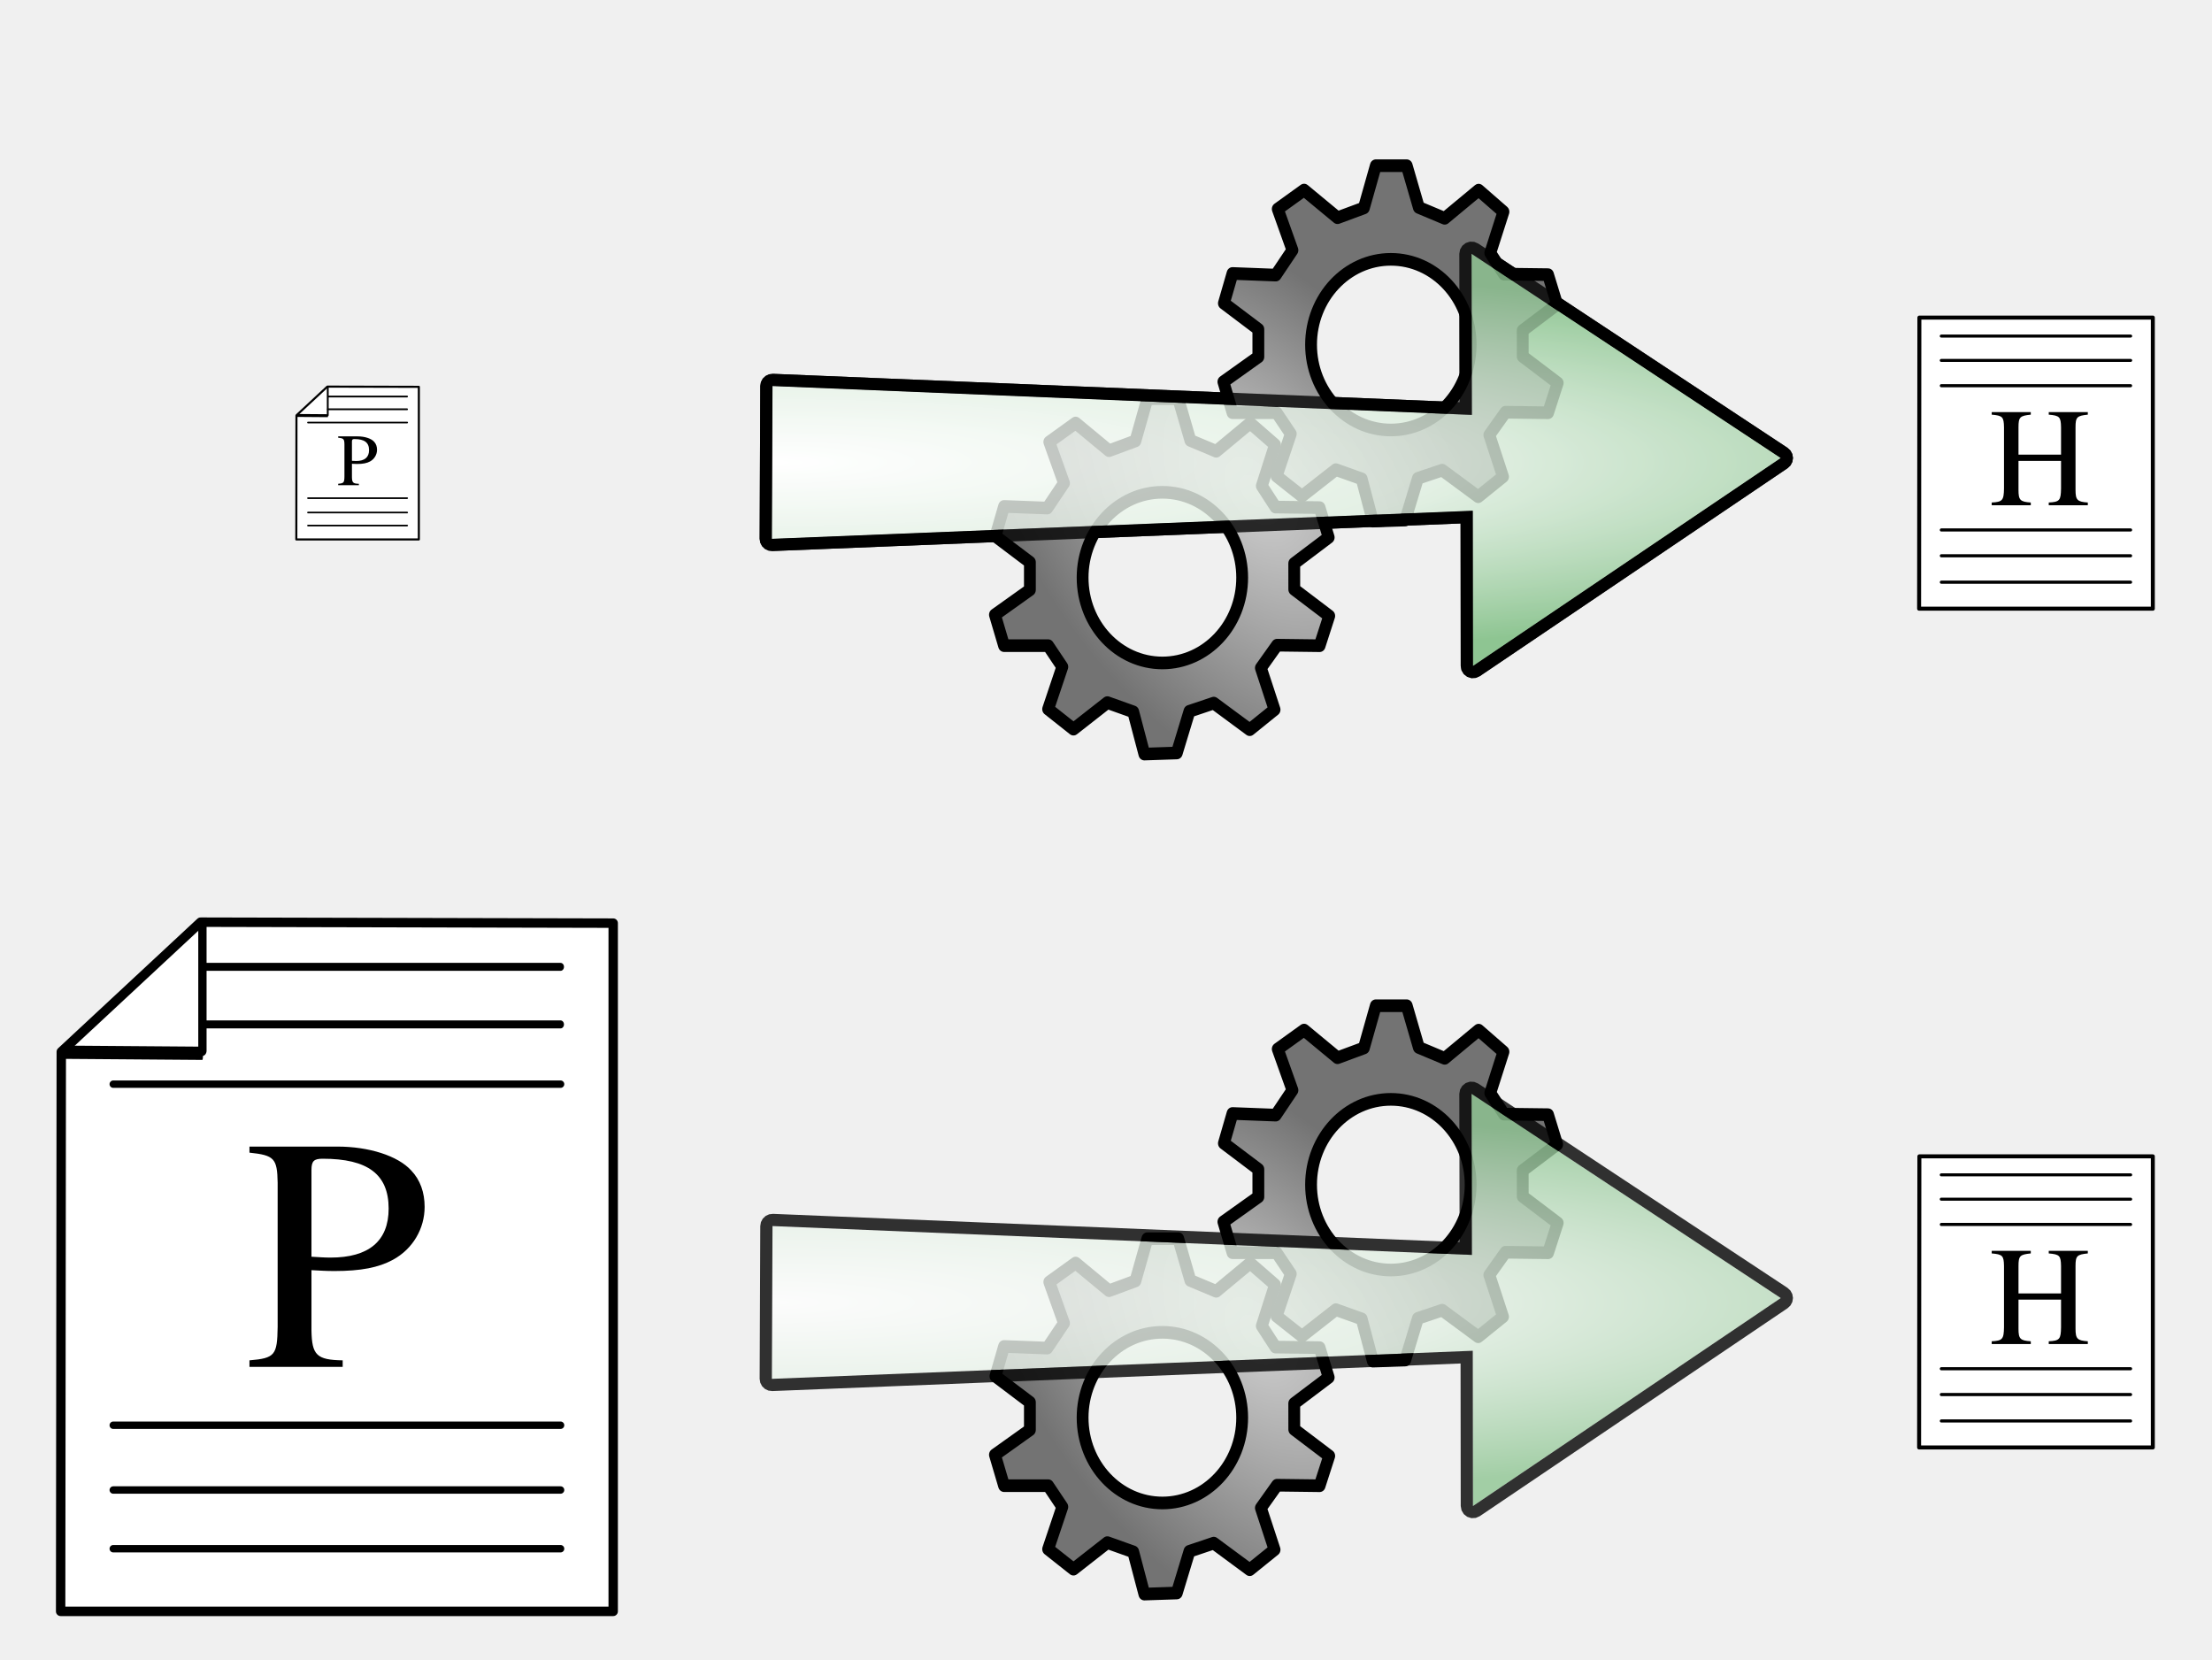
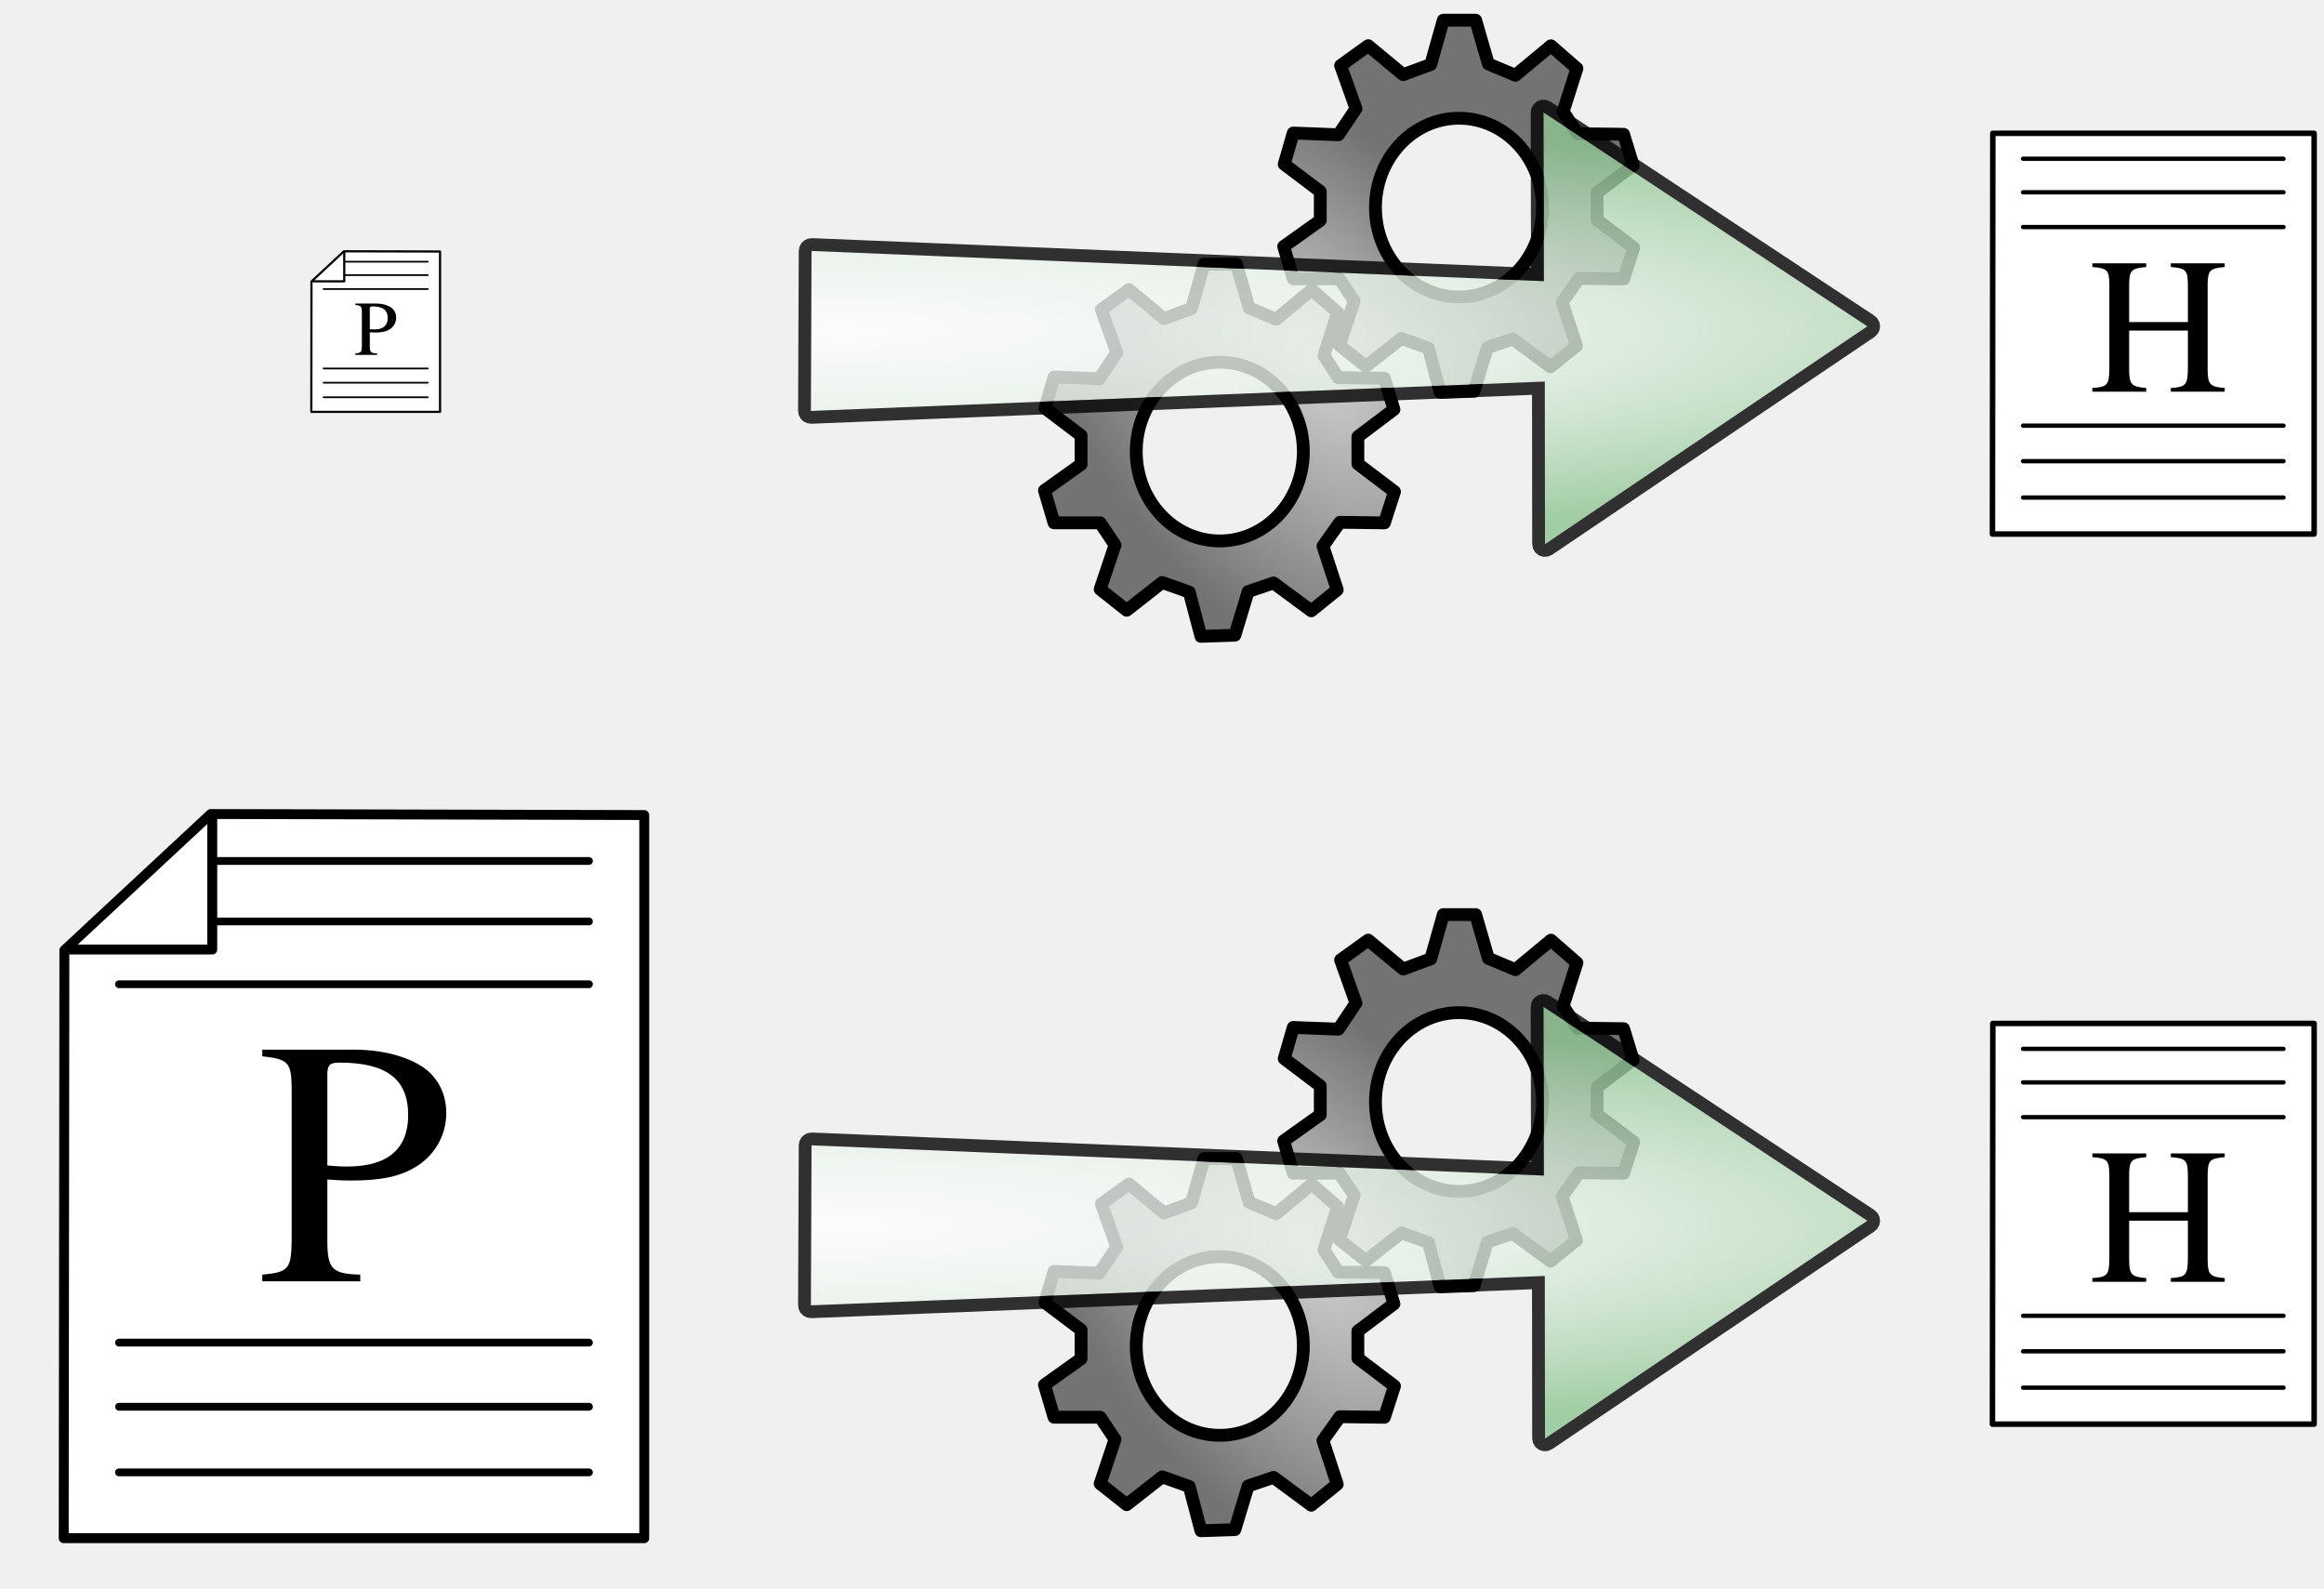
- <svg xmlns="http://www.w3.org/2000/svg" width="100%" height="100%" viewBox="0 0 1200 900" version="1.1" xml:space="preserve" style="fill-rule:evenodd;clip-rule:evenodd;stroke-linecap:round;stroke-linejoin:round;stroke-miterlimit:1.414;">
-   <g id="Arrow" transform="matrix(1,0,0,1,240,-300)">
-     <g id="hashing" transform="matrix(0.473781,0,0,0.473781,168.132,407.335)">
-       <g transform="matrix(7.16998,0,0,3.79394,-3905.75,-1035.26)">
-         <g id="Layer2">
-           <g>
-             <path d="M547.959,329.661L547.859,375.77L659.795,367.29L659.824,414.148L708.978,351.387L659.596,289.744L659.647,338.365L547.959,329.661Z" style="fill:url(#_Radial1);" />
-             <path d="M660.031,286.147L660.673,286.665L710.054,348.308L710.521,349.125L710.824,350.183L710.931,351.368L710.83,352.555L710.533,353.618L710.071,354.445L660.917,417.205L660.276,417.738L659.576,417.808L658.909,417.407L658.359,416.588L657.998,415.454L657.871,414.152L657.845,371.131L547.937,379.457L547.313,379.313L546.746,378.803L546.295,377.979L546.004,376.926L545.906,375.754L546.007,329.645L546.109,328.48L546.402,327.435L546.854,326.619L547.419,326.114L548.04,325.974L657.69,334.519L657.644,289.751L657.767,288.453L658.124,287.32L658.67,286.496L659.333,286.088L660.031,286.147ZM659.647,338.365L547.959,329.661L547.859,375.77L659.795,367.29L659.824,414.148L708.978,351.387L659.596,289.744L659.647,338.365Z" style="fill:black;" />
-           </g>
-         </g>
-       </g>
+ <svg xmlns="http://www.w3.org/2000/svg" width="100%" height="100%" viewBox="0 0 1200 820" version="1.1" xml:space="preserve" style="fill-rule:evenodd;clip-rule:evenodd;stroke-linecap:round;stroke-linejoin:round;stroke-miterlimit:1.414;">
+   <g id="Layer1">
+     <g id="Layer11">
+       <path d="M1194.9,68.82l-165.912,0.008l-0.194,206.865l166.106,0l0,-206.873Z" style="fill:#fff;stroke-width:2.84px;stroke:#000;" />
+       <text x="1078.47px" y="202.204px" style="font-family:Times;font-size:100.099px;fill:#000;">H</text>
+       <path d="M1044.62,99.261l134.468,0" style="fill:none;stroke-width:2.23px;stroke:#000;" />
+       <path d="M1044.62,117.223l134.468,0" style="fill:none;stroke-width:2.23px;stroke:#000;" />
+       <path d="M1044.62,219.747l134.468,0" style="fill:none;stroke-width:2.23px;stroke:#000;" />
+       <path d="M1044.62,238.09l134.468,0" style="fill:none;stroke-width:2.23px;stroke:#000;" />
+       <path d="M1044.62,256.862l134.468,0" style="fill:none;stroke-width:2.23px;stroke:#000;" />
+       <path d="M1044.62,81.958l134.468,0" style="fill:none;stroke-width:2.23px;stroke:#000;" />
    </g>
-     <g id="hashing1" transform="matrix(0.473771,0,0,0.473771,168.132,359.961)">
-       <g id="Layer21" transform="matrix(1,0,0,1,-360,-200)">
-         <g transform="matrix(0.574724,0,0,0.614624,614.861,230.804)">
-           <path d="M798.779,52.657L860.344,52.657L884.522,130.454L935.994,150.639L1003.61,98.158L1053.07,138.453L1026.83,215.231L1054.08,254.592L1141.88,255.601L1160.05,311.11L1091.42,359.554L1091.49,407.998L1161.13,457.376L1141.96,512.885L1057.18,511.876L1024.96,554.264L1052.21,631.977L1002.75,669.319L931.054,619.791L882.653,635.004L857.422,712.717L792.83,714.735L770.627,636.014L719.155,618.856L651.535,668.349L601.072,630.967L629.331,552.246L601.072,512.759L513.267,512.759L495.101,455.232L564.739,408.806L564.739,357.334L496.11,308.89L513.267,253.381L599.35,256.452L632.655,210.027L603.387,133.324L655.868,98L722.478,149.547L774.959,131.38L798.779,52.657ZM828.722,227.082C916.452,227.082 987.679,298.308 987.679,386.039C987.679,473.77 916.452,544.996 828.722,544.996C740.991,544.996 669.765,473.77 669.765,386.039C669.765,298.308 740.991,227.082 828.722,227.082Z" style="fill:url(#_Radial2);stroke-width:23.53px;stroke:black;" />
-         </g>
-         <g transform="matrix(0.574724,0,0,0.614624,353.263,497.538)">
-           <path d="M798.779,52.657L860.344,52.657L884.522,130.454L935.994,150.639L1003.61,98.158L1053.07,138.453L1026.83,215.231L1054.08,254.592L1141.88,255.601L1160.05,311.11L1091.42,359.554L1091.49,407.998L1161.13,457.376L1141.96,512.885L1057.18,511.876L1024.96,554.264L1052.21,631.977L1002.75,669.319L931.054,619.791L882.653,635.004L857.422,712.717L792.83,714.735L770.627,636.014L719.155,618.856L651.535,668.349L601.072,630.967L629.331,552.246L601.072,512.759L513.267,512.759L495.101,455.232L564.739,408.806L564.739,357.334L496.11,308.89L513.267,253.381L599.35,256.452L632.655,210.027L603.387,133.324L655.868,98L722.478,149.547L774.959,131.38L798.779,52.657ZM828.722,227.082C916.452,227.082 987.679,298.308 987.679,386.039C987.679,473.77 916.452,544.996 828.722,544.996C740.991,544.996 669.765,473.77 669.765,386.039C669.765,298.308 740.991,227.082 828.722,227.082Z" style="fill:url(#_Radial3);stroke-width:23.53px;stroke:black;" />
-         </g>
-         <g transform="matrix(7.16998,0,0,3.79394,-3545.75,-735.263)">
-           <path d="M547.959,329.661L547.859,375.77L659.795,367.29L659.824,414.148L708.978,351.387L659.596,289.744L659.647,338.365L547.959,329.661Z" style="fill:url(#_Radial4);" />
-           <path d="M660.031,286.147L660.673,286.665L710.054,348.308L710.521,349.125L710.824,350.183L710.931,351.368L710.83,352.555L710.533,353.618L710.071,354.445L660.917,417.205L660.276,417.738L659.576,417.808L658.909,417.407L658.359,416.588L657.998,415.454L657.871,414.152L657.845,371.131L547.937,379.457L547.313,379.313L546.746,378.803L546.295,377.979L546.004,376.926L545.906,375.754L546.007,329.645L546.109,328.48L546.402,327.435L546.854,326.619L547.419,326.114L548.04,325.974L657.69,334.519L657.644,289.751L657.767,288.453L658.124,287.32L658.67,286.496L659.333,286.088L660.031,286.147ZM659.647,338.365L547.959,329.661L547.859,375.77L659.795,367.29L659.824,414.148L708.978,351.387L659.596,289.744L659.647,338.365Z" style="fill:black;fill-opacity:0.8;" />
-         </g>
-       </g>
+     <g id="Layer12">
+       <path d="M1194.9,528.34l-165.912,0.008l-0.194,206.865l166.106,0l0,-206.873Z" style="fill:#fff;stroke-width:2.84px;stroke:#000;" />
+       <text x="1078.47px" y="661.724px" style="font-family:Times;font-size:100.099px;fill:#000;">H</text>
+       <path d="M1044.62,558.781l134.468,0" style="fill:none;stroke-width:2.23px;stroke:#000;" />
+       <path d="M1044.62,576.743l134.468,0" style="fill:none;stroke-width:2.23px;stroke:#000;" />
+       <path d="M1044.62,679.267l134.468,0" style="fill:none;stroke-width:2.23px;stroke:#000;" />
+       <path d="M1044.62,697.61l134.468,0" style="fill:none;stroke-width:2.23px;stroke:#000;" />
+       <path d="M1044.62,716.382l134.468,0" style="fill:none;stroke-width:2.23px;stroke:#000;" />
+       <path d="M1044.62,541.478l134.468,0" style="fill:none;stroke-width:2.23px;stroke:#000;" />
    </g>
-     <g id="hashing2" transform="matrix(0.473771,0,0,0.473771,168.132,815.638)">
-       <g id="Layer22" transform="matrix(1,0,0,1,-360,-200)">
-         <g transform="matrix(0.574724,0,0,0.614624,614.861,230.804)">
-           <path d="M798.779,52.657L860.344,52.657L884.522,130.454L935.994,150.639L1003.61,98.158L1053.07,138.453L1026.83,215.231L1054.08,254.592L1141.88,255.601L1160.05,311.11L1091.42,359.554L1091.49,407.998L1161.13,457.376L1141.96,512.885L1057.18,511.876L1024.96,554.264L1052.21,631.977L1002.75,669.319L931.054,619.791L882.653,635.004L857.422,712.717L792.83,714.735L770.627,636.014L719.155,618.856L651.535,668.349L601.072,630.967L629.331,552.246L601.072,512.759L513.267,512.759L495.101,455.232L564.739,408.806L564.739,357.334L496.11,308.89L513.267,253.381L599.35,256.452L632.655,210.027L603.387,133.324L655.868,98L722.478,149.547L774.959,131.38L798.779,52.657ZM828.722,227.082C916.452,227.082 987.679,298.308 987.679,386.039C987.679,473.77 916.452,544.996 828.722,544.996C740.991,544.996 669.765,473.77 669.765,386.039C669.765,298.308 740.991,227.082 828.722,227.082Z" style="fill:url(#_Radial5);stroke-width:23.53px;stroke:black;" />
-         </g>
-         <g transform="matrix(0.574724,0,0,0.614624,353.263,497.538)">
-           <path d="M798.779,52.657L860.344,52.657L884.522,130.454L935.994,150.639L1003.61,98.158L1053.07,138.453L1026.83,215.231L1054.08,254.592L1141.88,255.601L1160.05,311.11L1091.42,359.554L1091.49,407.998L1161.13,457.376L1141.96,512.885L1057.18,511.876L1024.96,554.264L1052.21,631.977L1002.75,669.319L931.054,619.791L882.653,635.004L857.422,712.717L792.83,714.735L770.627,636.014L719.155,618.856L651.535,668.349L601.072,630.967L629.331,552.246L601.072,512.759L513.267,512.759L495.101,455.232L564.739,408.806L564.739,357.334L496.11,308.89L513.267,253.381L599.35,256.452L632.655,210.027L603.387,133.324L655.868,98L722.478,149.547L774.959,131.38L798.779,52.657ZM828.722,227.082C916.452,227.082 987.679,298.308 987.679,386.039C987.679,473.77 916.452,544.996 828.722,544.996C740.991,544.996 669.765,473.77 669.765,386.039C669.765,298.308 740.991,227.082 828.722,227.082Z" style="fill:url(#_Radial6);stroke-width:23.53px;stroke:black;" />
-         </g>
-         <g transform="matrix(7.16998,0,0,3.79394,-3545.75,-735.263)">
-           <path d="M547.959,329.661L547.859,375.77L659.795,367.29L659.824,414.148L708.978,351.387L659.596,289.744L659.647,338.365L547.959,329.661Z" style="fill:url(#_Radial7);" />
-           <path d="M660.031,286.147L660.673,286.665L710.054,348.308L710.521,349.125L710.824,350.183L710.931,351.368L710.83,352.555L710.533,353.618L710.071,354.445L660.917,417.205L660.276,417.738L659.576,417.808L658.909,417.407L658.359,416.588L657.998,415.454L657.871,414.152L657.845,371.131L547.937,379.457L547.313,379.313L546.746,378.803L546.295,377.979L546.004,376.926L545.906,375.754L546.007,329.645L546.109,328.48L546.402,327.435L546.854,326.619L547.419,326.114L548.04,325.974L657.69,334.519L657.644,289.751L657.767,288.453L658.124,287.32L658.67,286.496L659.333,286.088L660.031,286.147ZM659.647,338.365L547.959,329.661L547.859,375.77L659.795,367.29L659.824,414.148L708.978,351.387L659.596,289.744L659.647,338.365Z" style="fill:black;fill-opacity:0.8;" />
-         </g>
-       </g>
+     <g id="Layer13">
+       <path d="M332.654,420.766l-223.827,-0.527l-75.581,70.306l-0.351,303.547l299.759,0l0,-373.326Z" style="fill:#fff;stroke-width:5.12px;stroke:#000;" />
+       <text x="132.543px" y="661.472px" style="font-family:Times;font-size:180.64px;fill:#000;">P</text>
+       <path d="M109.959,475.699l194.147,0" style="fill:none;stroke-width:4.02px;stroke:#000;" />
+       <path d="M61.443,508.114l242.663,0" style="fill:none;stroke-width:4.02px;stroke:#000;" />
+       <path d="M61.443,693.13l242.663,0" style="fill:none;stroke-width:4.02px;stroke:#000;" />
+       <path d="M61.443,726.232l242.663,0" style="fill:none;stroke-width:4.02px;stroke:#000;" />
+       <path d="M61.443,760.109l242.663,0" style="fill:none;stroke-width:4.02px;stroke:#000;" />
+       <path d="M110.596,444.474l193.51,0" style="fill:none;stroke-width:4.02px;stroke:#000;" />
+       <path d="M109.604,420.239l0,69.95l-73.911,0" style="fill:none;stroke-width:5.12px;stroke-linecap:butt;stroke:#000;" />
    </g>
-   </g>
-   <g id="Layer1" transform="matrix(1,0,0,1,240,-300)">
-     <g id="message_digest" transform="matrix(0.154621,0,0,0.154621,787.191,458.457)">
-       <g id="Layer11" transform="matrix(1,0,0,1,-100,0)">
-         <g transform="matrix(1.05814,0,0,1.06583,-123.879,-73.7269)">
-           <path d="M1071.59,153.015L297.529,153.051L296.621,1111.21L1071.59,1111.21L1071.59,153.015Z" style="fill:white;stroke-width:13.18px;stroke:black;" />
-         </g>
-         <g transform="matrix(41.1801,0,0,41.1801,-18892.2,-24231.3)">
-           <text x="469.337px" y="606.582px" style="font-family:Times;font-size:12px;fill:black;">H</text>
-         </g>
-         <g transform="matrix(1.06438,0,0,1,-61.4567,37.4824)">
-           <path d="M309.61,202.155L933.288,202.155" style="fill:none;stroke-width:10.65px;stroke:black;" />
-         </g>
-         <g transform="matrix(1,0,0,1,-1.37281,126.158)">
-           <path d="M269.458,202.155L933.288,202.155" style="fill:none;stroke-width:11px;stroke:black;" />
-         </g>
-         <g transform="matrix(1,0,0,1,-1.37281,632.29)">
-           <path d="M269.458,202.155L933.288,202.155" style="fill:none;stroke-width:11px;stroke:black;" />
-         </g>
-         <g transform="matrix(1,0,0,1,-1.37281,722.845)">
-           <path d="M269.458,202.155L933.288,202.155" style="fill:none;stroke-width:11px;stroke:black;" />
-         </g>
-         <g transform="matrix(1,0,0,1,-1.37281,815.519)">
-           <path d="M269.458,202.155L933.288,202.155" style="fill:none;stroke-width:11px;stroke:black;" />
-         </g>
-         <g transform="matrix(1.07896,0,0,1,-75.0646,-47.9369)">
-           <path d="M318.038,202.155L933.288,202.155" style="fill:none;stroke-width:10.57px;stroke:black;" />
-         </g>
-       </g>
+     <g id="Layer14">
+       <path d="M227.218,129.84l-49.63,-0.117l-16.759,15.589l-0.077,67.307l66.466,0l0,-82.779Z" style="fill:#fff;stroke-width:1.13px;stroke:#000;" />
+       <text x="182.847px" y="183.213px" style="font-family:Times;font-size:40.054px;fill:#000;">P</text>
+       <path d="M177.839,142.02l43.049,0" style="fill:none;stroke-width:0.89px;stroke:#000;" />
+       <path d="M167.082,149.208l53.806,0" style="fill:none;stroke-width:0.89px;stroke:#000;" />
+       <path d="M167.082,190.232l53.806,0" style="fill:none;stroke-width:0.89px;stroke:#000;" />
+       <path d="M167.082,197.572l53.806,0" style="fill:none;stroke-width:0.89px;stroke:#000;" />
+       <path d="M167.082,205.084l53.806,0" style="fill:none;stroke-width:0.89px;stroke:#000;" />
+       <path d="M177.98,135.097l42.908,0" style="fill:none;stroke-width:0.89px;stroke:#000;" />
+       <path d="M177.761,129.723l0,15.51l-16.389,0" style="fill:none;stroke-width:1.13px;stroke-linecap:butt;stroke:#000;" />
    </g>
-     <g id="message_digest1" transform="matrix(0.154621,0,0,0.154621,787.191,913.455)">
-       <g id="Layer12" transform="matrix(1,0,0,1,-100,0)">
-         <g transform="matrix(1.05814,0,0,1.06583,-123.879,-73.7269)">
-           <path d="M1071.59,153.015L297.529,153.051L296.621,1111.21L1071.59,1111.21L1071.59,153.015Z" style="fill:white;stroke-width:13.18px;stroke:black;" />
-         </g>
-         <g transform="matrix(41.1801,0,0,41.1801,-18892.2,-24231.3)">
-           <text x="469.337px" y="606.582px" style="font-family:Times;font-size:12px;fill:black;">H</text>
-         </g>
-         <g transform="matrix(1.06438,0,0,1,-61.4567,37.4824)">
-           <path d="M309.61,202.155L933.288,202.155" style="fill:none;stroke-width:10.65px;stroke:black;" />
-         </g>
-         <g transform="matrix(1,0,0,1,-1.37281,126.158)">
-           <path d="M269.458,202.155L933.288,202.155" style="fill:none;stroke-width:11px;stroke:black;" />
-         </g>
-         <g transform="matrix(1,0,0,1,-1.37281,632.29)">
-           <path d="M269.458,202.155L933.288,202.155" style="fill:none;stroke-width:11px;stroke:black;" />
-         </g>
-         <g transform="matrix(1,0,0,1,-1.37281,722.845)">
-           <path d="M269.458,202.155L933.288,202.155" style="fill:none;stroke-width:11px;stroke:black;" />
-         </g>
-         <g transform="matrix(1,0,0,1,-1.37281,815.519)">
-           <path d="M269.458,202.155L933.288,202.155" style="fill:none;stroke-width:11px;stroke:black;" />
-         </g>
-         <g transform="matrix(1.07896,0,0,1,-75.0646,-47.9369)">
-           <path d="M318.038,202.155L933.288,202.155" style="fill:none;stroke-width:10.57px;stroke:black;" />
-         </g>
-       </g>
+     <g id="Layer2">
+       <path d="M745.241,10.424l16.706,0l6.562,22.578l13.968,5.858l18.35,-15.231l13.421,11.694l-7.121,22.283l7.394,11.423l23.828,0.292l4.93,16.11l-18.624,14.059l0.021,14.059l18.898,14.33l-5.204,16.11l-23.007,-0.293l-8.744,12.302l7.395,22.553l-13.42,10.837l-19.458,-14.374l-13.134,4.416l-6.847,22.553l-17.529,0.586l-6.025,-22.847l-13.968,-4.979l-18.351,14.364l-13.694,-10.849l7.669,-22.846l-7.669,-11.46l-23.828,0l-4.93,-16.695l18.898,-13.473l0,-14.938l-18.624,-14.059l4.656,-16.11l23.361,0.892l9.038,-13.474l-7.943,-22.26l14.242,-10.251l18.076,14.959l14.242,-5.272l6.465,-22.847ZM753.366,61.045c23.808,0 43.137,20.671 43.137,46.131c0,25.461 -19.329,46.132 -43.137,46.132c-23.808,0 -43.137,-20.671 -43.137,-46.132c0,-25.46 19.329,-46.131 43.137,-46.131Z" style="fill:url(#_Radial1);stroke-width:6.61px;stroke:#000;" />
+       <path d="M621.719,136.371l16.707,0l6.561,22.577l13.968,5.858l18.35,-15.23l13.421,11.694l-7.121,22.282l7.395,11.423l23.828,0.293l4.93,16.109l-18.625,14.059l0.021,14.06l18.898,14.33l-5.204,16.109l-23.006,-0.293l-8.744,12.302l7.395,22.553l-13.421,10.838l-19.457,-14.374l-13.135,4.415l-6.847,22.553l-17.529,0.586l-6.025,-22.846l-13.968,-4.979l-18.35,14.363l-13.695,-10.849l7.669,-22.846l-7.669,-11.459l-23.828,0l-4.929,-16.696l18.898,-13.473l0,-14.938l-18.625,-14.059l4.656,-16.109l23.361,0.891l9.038,-13.473l-7.943,-22.261l14.242,-10.251l18.077,14.959l14.242,-5.272l6.464,-22.846ZM629.844,186.991c23.808,0 43.137,20.671 43.137,46.132c0,25.46 -19.329,46.131 -43.137,46.131c-23.807,0 -43.136,-20.671 -43.136,-46.131c0,-25.461 19.329,-46.132 43.136,-46.132Z" style="fill:url(#_Radial2);stroke-width:6.61px;stroke:#000;" />
+       <path d="M419.045,129.547l-0.341,82.601l378.964,-15.19l0.097,83.942l166.413,-112.432l-167.183,-110.428l0.17,87.101l-378.12,-15.594Z" style="fill:url(#_Radial3);" />
+       <path d="M798.466,51.595l2.173,0.929l167.183,110.429l1.579,1.464l1.026,1.894l0.362,2.123l-0.34,2.127l-1.006,1.905l-1.564,1.48l-166.413,112.431l-2.171,0.954l-2.367,0.126l-2.26,-0.718l-1.862,-1.468l-1.223,-2.032l-0.428,-2.332l-0.09,-77.069l-372.096,14.915l-2.111,-0.257l-1.919,-0.914l-1.53,-1.476l-0.983,-1.886l-0.333,-2.099l0.341,-82.601l0.348,-2.088l0.989,-1.871l1.531,-1.463l1.914,-0.903l2.101,-0.253l371.224,15.309l-0.156,-80.198l0.418,-2.326l1.209,-2.031l1.846,-1.475l2.247,-0.731l2.361,0.105ZM797.165,145.141l-378.12,-15.594l-0.341,82.601l378.964,-15.19l0.097,83.942l166.413,-112.432l-167.183,-110.428l0.17,87.101Z" style="fill:#000;fill-opacity:0.8;" />
    </g>
-     <g id="message" transform="matrix(0.365549,0,0,0.365549,-240,768.099)">
-       <g id="Layer13" transform="matrix(1,0,0,1,-100,0)">
-         <g transform="matrix(1.05814,0,0,1.06583,-123.879,-73.7269)">
-           <path d="M1071.59,153.015L492.928,151.663L297.529,332.115L296.621,1111.21L1071.59,1111.21L1071.59,153.015Z" style="fill:white;stroke-width:13.18px;stroke:black;" />
-         </g>
-         <g transform="matrix(1,0,0,1.25812,39.8805,-23.1609)">
-           <path d="M360.519,239.868L360.519,89.73L360.519,239.868Z" style="fill:none;stroke-width:12.32px;stroke-linecap:square;stroke:black;" />
-         </g>
-         <g transform="matrix(1.22166,0,0,11.8473,-42.9922,-2588.67)">
-           <path d="M362.865,242.347L193.96,242.214L362.865,242.347Z" style="fill:none;stroke-width:1.66px;stroke-linecap:square;stroke:black;" />
-         </g>
-         <g transform="matrix(41.1801,0,0,41.1801,-18864.8,-24231.3)">
-           <text x="469.337px" y="606.582px" style="font-family:Times;font-size:12px;fill:black;">P</text>
-         </g>
-         <g transform="matrix(0.851576,0,0,1,137.15,37.4824)">
-           <path d="M309.61,202.155L933.288,202.155" style="fill:none;stroke-width:11.84px;stroke:black;" />
-         </g>
-         <g transform="matrix(1,0,0,1,-1.37281,126.158)">
-           <path d="M269.458,202.155L933.288,202.155" style="fill:none;stroke-width:11px;stroke:black;" />
-         </g>
-         <g transform="matrix(1,0,0,1,-1.37281,632.29)">
-           <path d="M269.458,202.155L933.288,202.155" style="fill:none;stroke-width:11px;stroke:black;" />
-         </g>
-         <g transform="matrix(1,0,0,1,-1.37281,728.411)">
-           <path d="M269.458,202.155L933.288,202.155" style="fill:none;stroke-width:11px;stroke:black;" />
-         </g>
-         <g transform="matrix(1,0,0,1,-1.37281,815.519)">
-           <path d="M269.458,202.155L933.288,202.155" style="fill:none;stroke-width:11px;stroke:black;" />
-         </g>
-         <g transform="matrix(0.860411,0,0,1,128.904,-47.9369)">
-           <path d="M318.038,202.155L933.288,202.155" style="fill:none;stroke-width:11.79px;stroke:black;" />
-         </g>
-       </g>
-     </g>
-     <g id="message1" transform="matrix(0.0810543,0,0,0.0810543,-86.5423,502.597)">
-       <g id="Layer14" transform="matrix(1,0,0,1,-100,0)">
-         <g transform="matrix(1.05814,0,0,1.06583,-123.879,-73.7269)">
-           <path d="M1071.59,153.015L492.928,151.663L297.529,332.115L296.621,1111.21L1071.59,1111.21L1071.59,153.015Z" style="fill:white;stroke-width:13.18px;stroke:black;" />
-         </g>
-         <g transform="matrix(1,0,0,1.25812,39.8805,-23.1609)">
-           <path d="M360.519,239.868L360.519,89.73L360.519,239.868Z" style="fill:none;stroke-width:12.32px;stroke-linecap:square;stroke:black;" />
-         </g>
-         <g transform="matrix(1.22166,0,0,11.8473,-42.9922,-2588.67)">
-           <path d="M362.865,242.347L193.96,242.214L362.865,242.347Z" style="fill:none;stroke-width:1.66px;stroke-linecap:square;stroke:black;" />
-         </g>
-         <g transform="matrix(41.1801,0,0,41.1801,-18864.8,-24231.3)">
-           <text x="469.337px" y="606.582px" style="font-family:Times;font-size:12px;fill:black;">P</text>
-         </g>
-         <g transform="matrix(0.851576,0,0,1,137.15,37.4824)">
-           <path d="M309.61,202.155L933.288,202.155" style="fill:none;stroke-width:11.84px;stroke:black;" />
-         </g>
-         <g transform="matrix(1,0,0,1,-1.37281,126.158)">
-           <path d="M269.458,202.155L933.288,202.155" style="fill:none;stroke-width:11px;stroke:black;" />
-         </g>
-         <g transform="matrix(1,0,0,1,-1.37281,632.29)">
-           <path d="M269.458,202.155L933.288,202.155" style="fill:none;stroke-width:11px;stroke:black;" />
-         </g>
-         <g transform="matrix(1,0,0,1,-1.37281,728.411)">
-           <path d="M269.458,202.155L933.288,202.155" style="fill:none;stroke-width:11px;stroke:black;" />
-         </g>
-         <g transform="matrix(1,0,0,1,-1.37281,815.519)">
-           <path d="M269.458,202.155L933.288,202.155" style="fill:none;stroke-width:11px;stroke:black;" />
-         </g>
-         <g transform="matrix(0.860411,0,0,1,128.904,-47.9369)">
-           <path d="M318.038,202.155L933.288,202.155" style="fill:none;stroke-width:11.79px;stroke:black;" />
-         </g>
-       </g>
+     <g id="Layer21">
+       <path d="M745.241,472.157l16.706,0l6.562,22.578l13.968,5.858l18.35,-15.231l13.421,11.694l-7.121,22.282l7.394,11.423l23.828,0.293l4.93,16.109l-18.624,14.06l0.021,14.059l18.898,14.33l-5.204,16.109l-23.007,-0.292l-8.744,12.301l7.395,22.553l-13.42,10.838l-19.458,-14.374l-13.134,4.415l-6.847,22.553l-17.529,0.586l-6.025,-22.846l-13.968,-4.979l-18.351,14.363l-13.694,-10.848l7.669,-22.847l-7.669,-11.459l-23.828,0l-4.93,-16.695l18.898,-13.474l0,-14.938l-18.624,-14.059l4.656,-16.109l23.361,0.891l9.038,-13.473l-7.943,-22.26l14.242,-10.252l18.076,14.96l14.242,-5.273l6.465,-22.846ZM753.366,522.777c23.808,0 43.137,20.671 43.137,46.132c0,25.461 -19.329,46.131 -43.137,46.131c-23.808,0 -43.137,-20.67 -43.137,-46.131c0,-25.461 19.329,-46.132 43.137,-46.132Z" style="fill:url(#_Radial4);stroke-width:6.61px;stroke:#000;" />
+       <path d="M621.719,598.103l16.707,0l6.561,22.578l13.968,5.858l18.35,-15.231l13.421,11.694l-7.121,22.282l7.395,11.424l23.828,0.292l4.93,16.11l-18.625,14.059l0.021,14.059l18.898,14.33l-5.204,16.11l-23.006,-0.293l-8.744,12.302l7.395,22.553l-13.421,10.837l-19.457,-14.374l-13.135,4.416l-6.847,22.553l-17.529,0.586l-6.025,-22.847l-13.968,-4.979l-18.35,14.364l-13.695,-10.849l7.669,-22.846l-7.669,-11.46l-23.828,0l-4.929,-16.695l18.898,-13.473l0,-14.938l-18.625,-14.059l4.656,-16.11l23.361,0.892l9.038,-13.474l-7.943,-22.26l14.242,-10.252l18.077,14.96l14.242,-5.272l6.464,-22.847ZM629.844,648.724c23.808,0 43.137,20.671 43.137,46.131c0,25.461 -19.329,46.132 -43.137,46.132c-23.807,0 -43.136,-20.671 -43.136,-46.132c0,-25.46 19.329,-46.131 43.136,-46.131Z" style="fill:url(#_Radial5);stroke-width:6.61px;stroke:#000;" />
+       <path d="M419.045,591.28l-0.341,82.601l378.964,-15.191l0.097,83.942l166.413,-112.431l-167.183,-110.429l0.17,87.101l-378.12,-15.593Z" style="fill:url(#_Radial6);" />
+       <path d="M798.466,513.327l2.173,0.93l167.183,110.428l1.579,1.464l1.026,1.894l0.362,2.124l-0.34,2.126l-1.006,1.905l-1.564,1.481l-166.413,112.431l-2.171,0.953l-2.367,0.126l-2.26,-0.717l-1.862,-1.469l-1.223,-2.031l-0.428,-2.332l-0.09,-77.069l-372.096,14.915l-2.111,-0.258l-1.919,-0.914l-1.53,-1.476l-0.983,-1.885l-0.333,-2.1l0.341,-82.601l0.348,-2.088l0.989,-1.871l1.531,-1.462l1.914,-0.904l2.101,-0.252l371.224,15.309l-0.156,-80.199l0.418,-2.326l1.209,-2.03l1.846,-1.475l2.247,-0.732l2.361,0.105ZM797.165,606.873l-378.12,-15.593l-0.341,82.601l378.964,-15.191l0.097,83.942l166.413,-112.431l-167.183,-110.429l0.17,87.101Z" style="fill:#000;fill-opacity:0.8;" />
    </g>
  </g>
  <defs>
-     <radialGradient id="_Radial1" cx="0" cy="0" r="1" gradientUnits="userSpaceOnUse" gradientTransform="matrix(222.794,-0.15627,0.0815837,62.2017,547.365,352.762)">
-       <stop offset="0%" style="stop-color:white;stop-opacity:1" />
-       <stop offset="49%" style="stop-color:rgb(227,240,228);stop-opacity:1" />
-       <stop offset="100%" style="stop-color:rgb(142,197,146);stop-opacity:1" />
+     <radialGradient id="_Radial1" cx="0" cy="0" r="1" gradientUnits="userSpaceOnUse" gradientTransform="matrix(-75.382,77.931,-116.293,-128.651,675.693,189.094)">
+       <stop offset="0%" style="stop-color:#cfcfcf;stop-opacity:1" />
+       <stop offset="100%" style="stop-color:#737373;stop-opacity:1" />
    </radialGradient>
-     <radialGradient id="_Radial2" cx="0" cy="0" r="1" gradientUnits="userSpaceOnUse" gradientTransform="matrix(-277.78,268.53,-428.535,-443.297,542.498,668.305)">
-       <stop offset="0%" style="stop-color:rgb(207,207,207);stop-opacity:1" />
-       <stop offset="100%" style="stop-color:rgb(115,115,115);stop-opacity:1" />
+     <radialGradient id="_Radial2" cx="0" cy="0" r="1" gradientUnits="userSpaceOnUse" gradientTransform="matrix(-92.6485,81.7387,-121.975,-158.119,679.14,186.314)">
+       <stop offset="0%" style="stop-color:#cfcfcf;stop-opacity:1" />
+       <stop offset="100%" style="stop-color:#737373;stop-opacity:1" />
    </radialGradient>
-     <radialGradient id="_Radial3" cx="0" cy="0" r="1" gradientUnits="userSpaceOnUse" gradientTransform="matrix(-341.406,281.65,-449.473,-544.835,1010.38,224.749)">
-       <stop offset="0%" style="stop-color:rgb(207,207,207);stop-opacity:1" />
-       <stop offset="100%" style="stop-color:rgb(115,115,115);stop-opacity:1" />
+     <radialGradient id="_Radial3" cx="0" cy="0" r="1" gradientUnits="userSpaceOnUse" gradientTransform="matrix(754.274,-0.279946,0.276204,111.43,417.033,170.932)">
+       <stop offset="0%" style="stop-color:#fff;stop-opacity:0.8" />
+       <stop offset="49%" style="stop-color:#e3f0e4;stop-opacity:0.8" />
+       <stop offset="100%" style="stop-color:#8ec592;stop-opacity:0.8" />
    </radialGradient>
-     <radialGradient id="_Radial4" cx="0" cy="0" r="1" gradientUnits="userSpaceOnUse" gradientTransform="matrix(222.794,-0.15627,0.0815837,62.2017,547.365,352.762)">
-       <stop offset="0%" style="stop-color:white;stop-opacity:0.8" />
-       <stop offset="49%" style="stop-color:rgb(227,240,228);stop-opacity:0.8" />
-       <stop offset="100%" style="stop-color:rgb(142,197,146);stop-opacity:0.8" />
+     <radialGradient id="_Radial4" cx="0" cy="0" r="1" gradientUnits="userSpaceOnUse" gradientTransform="matrix(-75.382,77.931,-116.293,-128.651,675.693,650.826)">
+       <stop offset="0%" style="stop-color:#cfcfcf;stop-opacity:1" />
+       <stop offset="100%" style="stop-color:#737373;stop-opacity:1" />
    </radialGradient>
-     <radialGradient id="_Radial5" cx="0" cy="0" r="1" gradientUnits="userSpaceOnUse" gradientTransform="matrix(-277.78,268.53,-428.535,-443.297,542.498,668.305)">
-       <stop offset="0%" style="stop-color:rgb(207,207,207);stop-opacity:1" />
-       <stop offset="100%" style="stop-color:rgb(115,115,115);stop-opacity:1" />
+     <radialGradient id="_Radial5" cx="0" cy="0" r="1" gradientUnits="userSpaceOnUse" gradientTransform="matrix(-92.6485,81.7387,-121.975,-158.119,679.14,648.047)">
+       <stop offset="0%" style="stop-color:#cfcfcf;stop-opacity:1" />
+       <stop offset="100%" style="stop-color:#737373;stop-opacity:1" />
    </radialGradient>
-     <radialGradient id="_Radial6" cx="0" cy="0" r="1" gradientUnits="userSpaceOnUse" gradientTransform="matrix(-341.406,281.65,-449.473,-544.835,1010.38,224.749)">
-       <stop offset="0%" style="stop-color:rgb(207,207,207);stop-opacity:1" />
-       <stop offset="100%" style="stop-color:rgb(115,115,115);stop-opacity:1" />
-     </radialGradient>
-     <radialGradient id="_Radial7" cx="0" cy="0" r="1" gradientUnits="userSpaceOnUse" gradientTransform="matrix(222.794,-0.15627,0.0815837,62.2017,547.365,352.762)">
-       <stop offset="0%" style="stop-color:white;stop-opacity:0.8" />
-       <stop offset="49%" style="stop-color:rgb(227,240,228);stop-opacity:0.8" />
-       <stop offset="100%" style="stop-color:rgb(142,197,146);stop-opacity:0.8" />
+     <radialGradient id="_Radial6" cx="0" cy="0" r="1" gradientUnits="userSpaceOnUse" gradientTransform="matrix(754.274,-0.279946,0.276204,111.43,417.033,632.665)">
+       <stop offset="0%" style="stop-color:#fff;stop-opacity:0.8" />
+       <stop offset="49%" style="stop-color:#e3f0e4;stop-opacity:0.8" />
+       <stop offset="100%" style="stop-color:#8ec592;stop-opacity:0.8" />
    </radialGradient>
  </defs>
</svg>
